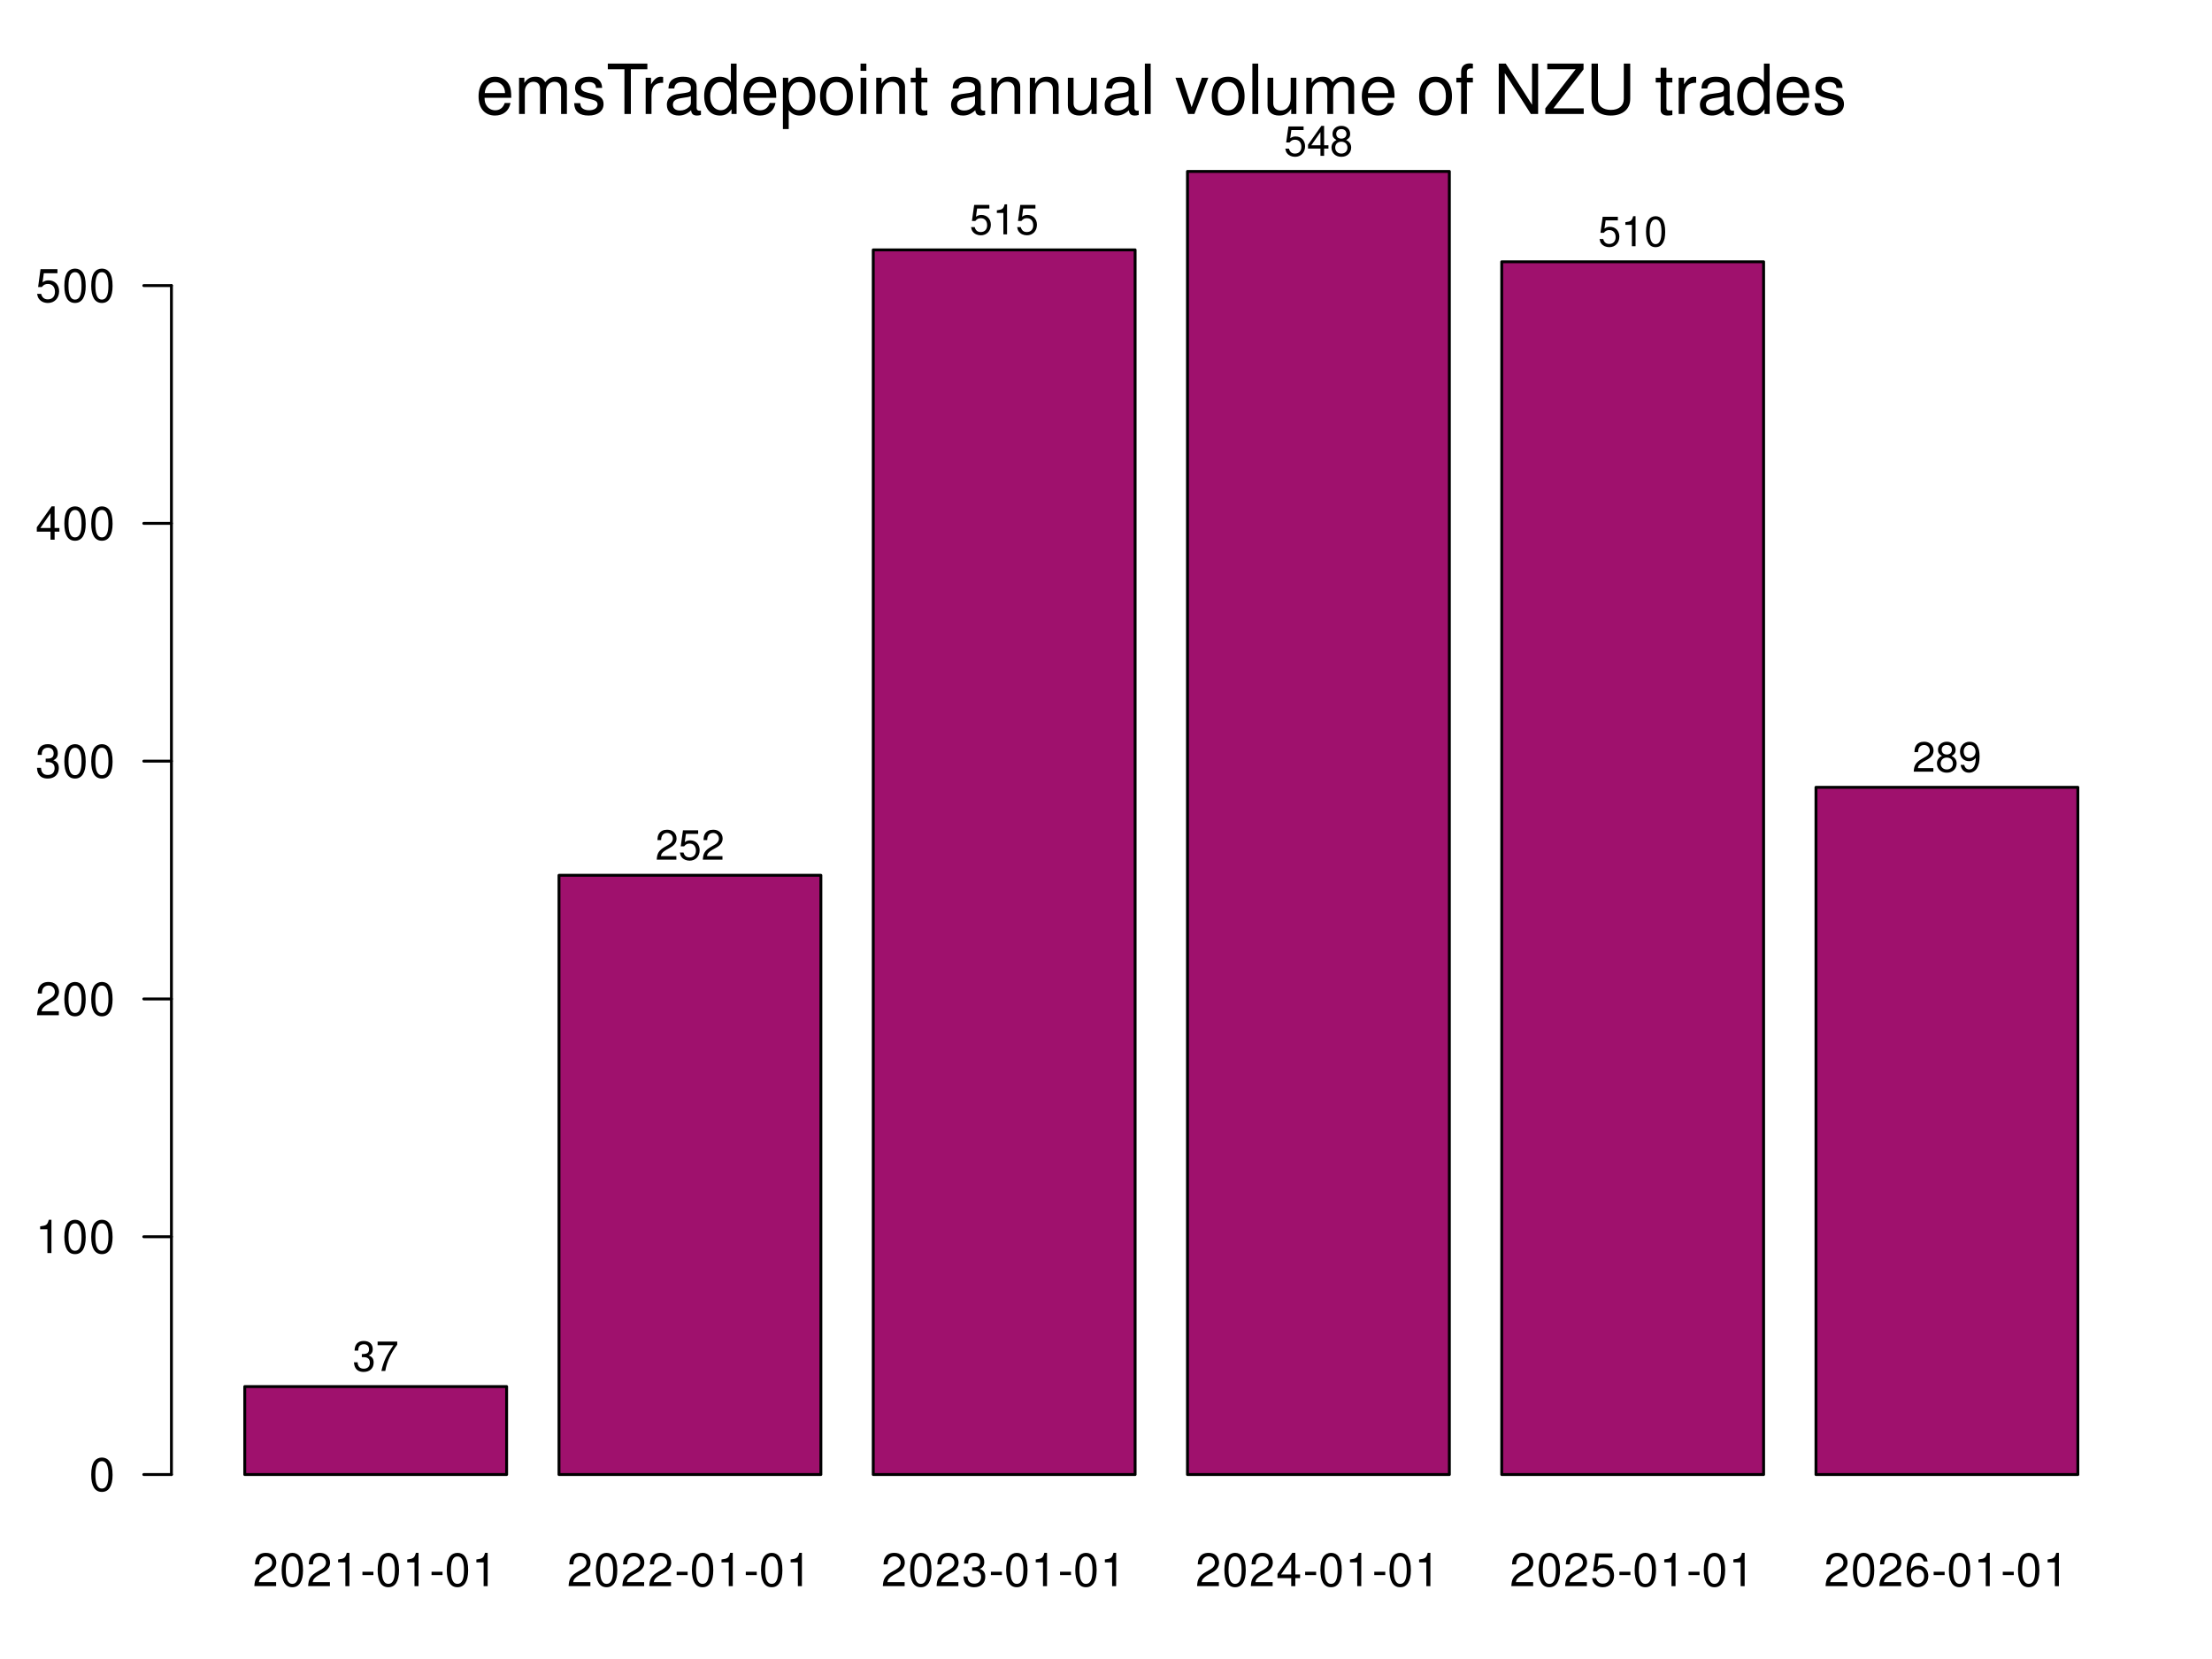
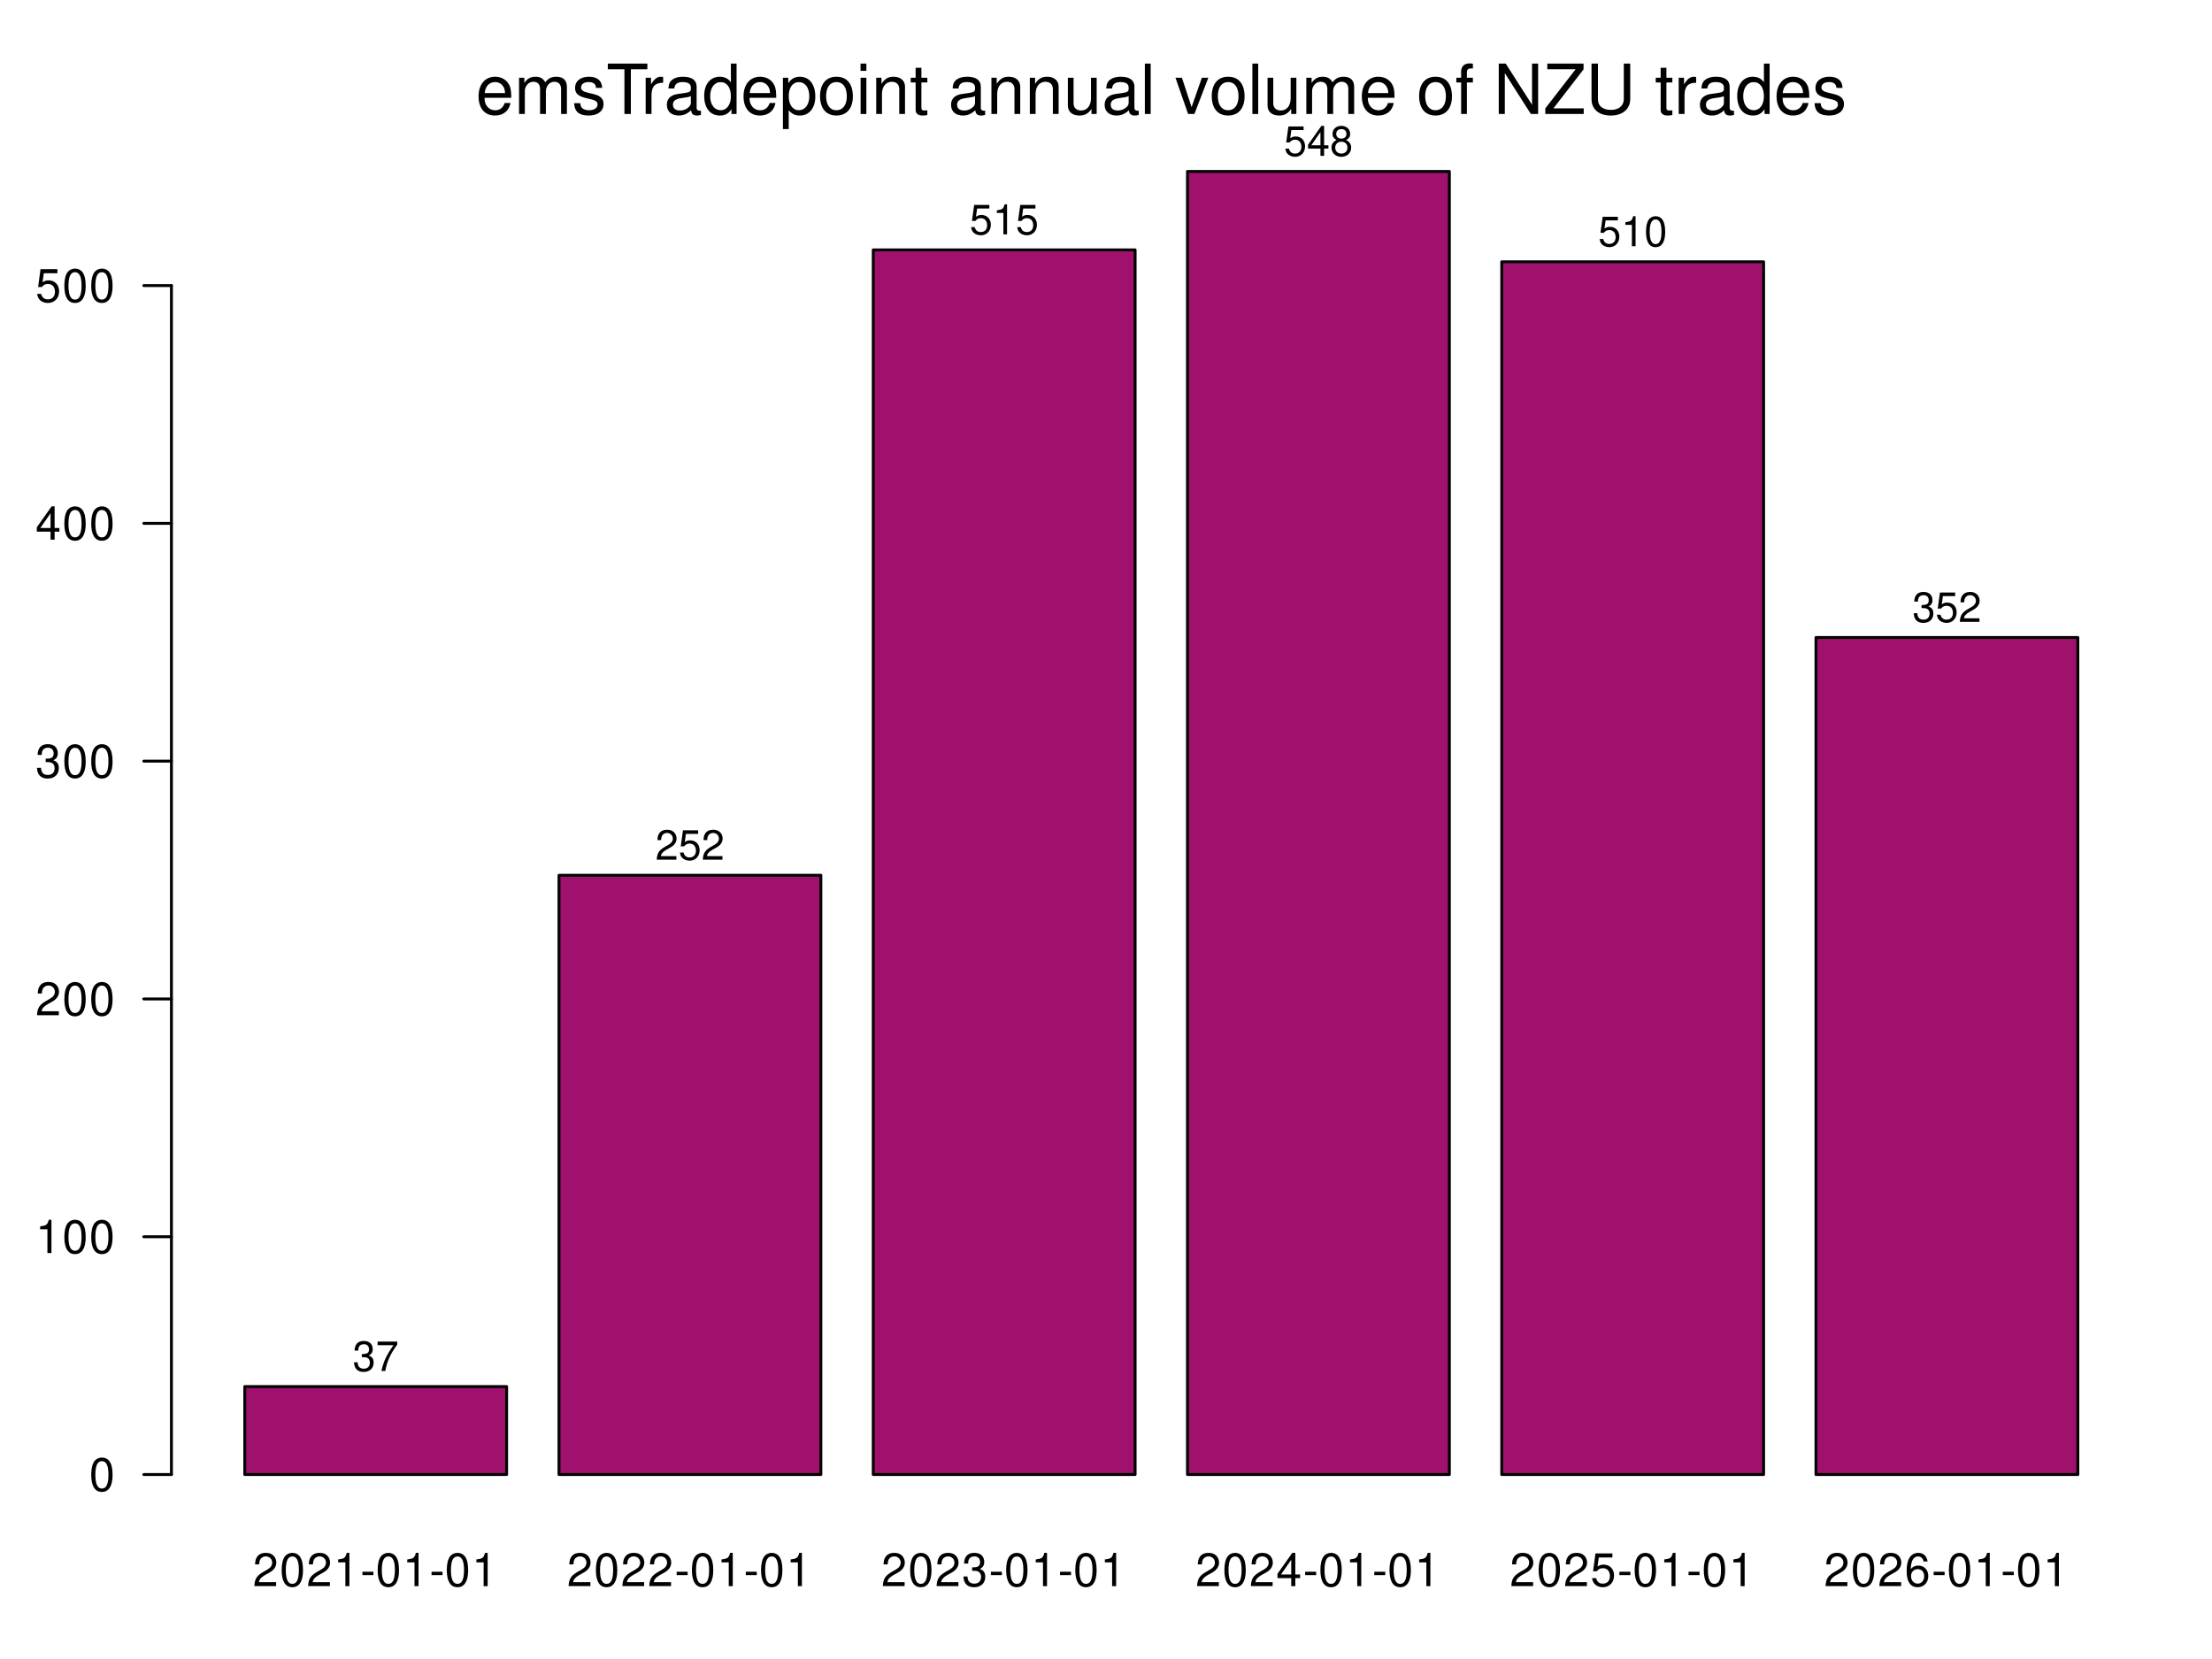
<svg xmlns="http://www.w3.org/2000/svg" xmlns:xlink="http://www.w3.org/1999/xlink" width="576pt" height="432pt" viewBox="0 0 576 432" version="1.1">
  <defs>
    <g>
      <symbol overflow="visible" id="glyph0-0">
        <path style="stroke:none;" d="" />
      </symbol>
      <symbol overflow="visible" id="glyph0-1">
        <path style="stroke:none;" d="M 6.078 -1.047 L 1.594 -1.047 C 1.703 -1.766 2.094 -2.219 3.125 -2.859 L 4.328 -3.531 C 5.516 -4.188 6.125 -5.078 6.125 -6.141 C 6.125 -6.859 5.844 -7.531 5.344 -8 C 4.844 -8.453 4.219 -8.672 3.406 -8.672 C 2.328 -8.672 1.531 -8.297 1.062 -7.547 C 0.75 -7.094 0.625 -6.547 0.594 -5.672 L 1.656 -5.672 C 1.688 -6.266 1.766 -6.609 1.906 -6.906 C 2.188 -7.422 2.734 -7.75 3.375 -7.75 C 4.328 -7.75 5.047 -7.062 5.047 -6.125 C 5.047 -5.422 4.656 -4.828 3.906 -4.391 L 2.797 -3.75 C 1.016 -2.719 0.5 -1.906 0.406 -0.016 L 6.078 -0.016 Z M 6.078 -1.047 " />
      </symbol>
      <symbol overflow="visible" id="glyph0-2">
        <path style="stroke:none;" d="M 3.297 -8.672 C 2.516 -8.672 1.781 -8.312 1.344 -7.734 C 0.797 -6.953 0.516 -5.812 0.516 -4.203 C 0.516 -1.266 1.469 0.281 3.297 0.281 C 5.094 0.281 6.078 -1.266 6.078 -4.125 C 6.078 -5.812 5.812 -6.938 5.25 -7.734 C 4.812 -8.328 4.109 -8.672 3.297 -8.672 Z M 3.297 -7.734 C 4.438 -7.734 5 -6.578 5 -4.219 C 5 -1.75 4.453 -0.594 3.281 -0.594 C 2.156 -0.594 1.594 -1.797 1.594 -4.188 C 1.594 -6.578 2.156 -7.734 3.297 -7.734 Z M 3.297 -7.734 " />
      </symbol>
      <symbol overflow="visible" id="glyph0-3">
        <path style="stroke:none;" d="M 3.109 -6.188 L 3.109 0 L 4.156 0 L 4.156 -8.672 L 3.469 -8.672 C 3.094 -7.344 2.859 -7.156 1.219 -6.953 L 1.219 -6.188 Z M 3.109 -6.188 " />
      </symbol>
      <symbol overflow="visible" id="glyph0-4">
        <path style="stroke:none;" d="M 3.406 -3.75 L 0.547 -3.75 L 0.547 -2.875 L 3.406 -2.875 Z M 3.406 -3.75 " />
      </symbol>
      <symbol overflow="visible" id="glyph0-5">
        <path style="stroke:none;" d="M 2.656 -4 L 3.234 -4 C 4.375 -4 4.984 -3.453 4.984 -2.406 C 4.984 -1.312 4.328 -0.656 3.234 -0.656 C 2.078 -0.656 1.516 -1.25 1.438 -2.516 L 0.391 -2.516 C 0.438 -1.828 0.547 -1.375 0.75 -0.984 C 1.203 -0.141 2.031 0.281 3.188 0.281 C 4.938 0.281 6.078 -0.781 6.078 -2.422 C 6.078 -3.531 5.656 -4.125 4.625 -4.484 C 5.422 -4.812 5.812 -5.406 5.812 -6.281 C 5.812 -7.781 4.844 -8.672 3.234 -8.672 C 1.516 -8.672 0.594 -7.719 0.562 -5.875 L 1.625 -5.875 C 1.625 -6.406 1.688 -6.703 1.812 -6.969 C 2.047 -7.469 2.578 -7.75 3.234 -7.75 C 4.172 -7.75 4.734 -7.188 4.734 -6.25 C 4.734 -5.641 4.531 -5.266 4.062 -5.062 C 3.766 -4.938 3.391 -4.891 2.656 -4.891 Z M 2.656 -4 " />
      </symbol>
      <symbol overflow="visible" id="glyph0-6">
        <path style="stroke:none;" d="M 3.922 -2.094 L 3.922 0 L 4.984 0 L 4.984 -2.094 L 6.234 -2.094 L 6.234 -3.047 L 4.984 -3.047 L 4.984 -8.672 L 4.203 -8.672 L 0.344 -3.219 L 0.344 -2.094 Z M 3.922 -3.047 L 1.266 -3.047 L 3.922 -6.875 Z M 3.922 -3.047 " />
      </symbol>
      <symbol overflow="visible" id="glyph0-7">
        <path style="stroke:none;" d="M 5.719 -8.516 L 1.312 -8.516 L 0.688 -3.875 L 1.656 -3.875 C 2.141 -4.469 2.562 -4.672 3.234 -4.672 C 4.375 -4.672 5.078 -3.891 5.078 -2.625 C 5.078 -1.406 4.375 -0.656 3.219 -0.656 C 2.297 -0.656 1.734 -1.125 1.469 -2.094 L 0.422 -2.094 C 0.562 -1.391 0.688 -1.062 0.938 -0.75 C 1.422 -0.094 2.281 0.281 3.234 0.281 C 4.953 0.281 6.156 -0.969 6.156 -2.766 C 6.156 -4.453 5.047 -5.609 3.406 -5.609 C 2.812 -5.609 2.328 -5.453 1.844 -5.094 L 2.172 -7.469 L 5.719 -7.469 Z M 5.719 -8.516 " />
      </symbol>
      <symbol overflow="visible" id="glyph0-8">
        <path style="stroke:none;" d="M 5.969 -6.422 C 5.766 -7.844 4.859 -8.672 3.562 -8.672 C 2.625 -8.672 1.781 -8.219 1.281 -7.438 C 0.75 -6.594 0.516 -5.531 0.516 -3.953 C 0.516 -2.5 0.719 -1.578 1.234 -0.797 C 1.688 -0.094 2.438 0.281 3.375 0.281 C 4.984 0.281 6.156 -0.938 6.156 -2.625 C 6.156 -4.219 5.078 -5.359 3.547 -5.359 C 2.719 -5.359 2.047 -5.047 1.594 -4.406 C 1.609 -6.547 2.281 -7.734 3.484 -7.734 C 4.234 -7.734 4.75 -7.266 4.922 -6.422 Z M 3.422 -4.422 C 4.438 -4.422 5.078 -3.703 5.078 -2.547 C 5.078 -1.453 4.359 -0.656 3.391 -0.656 C 2.406 -0.656 1.656 -1.484 1.656 -2.594 C 1.656 -3.672 2.375 -4.422 3.422 -4.422 Z M 3.422 -4.422 " />
      </symbol>
      <symbol overflow="visible" id="glyph1-0">
        <path style="stroke:none;" d="" />
      </symbol>
      <symbol overflow="visible" id="glyph1-1">
        <path style="stroke:none;" d="M 2.391 -3.594 L 2.906 -3.594 C 3.938 -3.594 4.484 -3.109 4.484 -2.172 C 4.484 -1.188 3.891 -0.594 2.922 -0.594 C 1.875 -0.594 1.359 -1.125 1.297 -2.266 L 0.344 -2.266 C 0.391 -1.641 0.5 -1.234 0.688 -0.891 C 1.078 -0.125 1.828 0.25 2.875 0.25 C 4.453 0.25 5.469 -0.703 5.469 -2.188 C 5.469 -3.172 5.078 -3.719 4.172 -4.031 C 4.875 -4.328 5.234 -4.875 5.234 -5.656 C 5.234 -7 4.359 -7.812 2.906 -7.812 C 1.359 -7.812 0.547 -6.938 0.5 -5.297 L 1.453 -5.297 C 1.469 -5.766 1.516 -6.031 1.625 -6.266 C 1.844 -6.719 2.328 -6.969 2.922 -6.969 C 3.75 -6.969 4.266 -6.469 4.266 -5.625 C 4.266 -5.078 4.078 -4.734 3.656 -4.562 C 3.391 -4.453 3.047 -4.406 2.391 -4.391 Z M 2.391 -3.594 " />
      </symbol>
      <symbol overflow="visible" id="glyph1-2">
        <path style="stroke:none;" d="M 5.609 -7.656 L 0.5 -7.656 L 0.5 -6.719 L 4.625 -6.719 C 2.812 -4.109 2.062 -2.516 1.484 0 L 2.5 0 C 2.922 -2.453 3.891 -4.562 5.609 -6.859 Z M 5.609 -7.656 " />
      </symbol>
      <symbol overflow="visible" id="glyph1-3">
        <path style="stroke:none;" d="M 5.469 -0.938 L 1.438 -0.938 C 1.531 -1.594 1.875 -2 2.812 -2.562 L 3.891 -3.172 C 4.969 -3.766 5.516 -4.562 5.516 -5.531 C 5.516 -6.172 5.266 -6.781 4.797 -7.203 C 4.344 -7.609 3.797 -7.812 3.062 -7.812 C 2.094 -7.812 1.375 -7.453 0.953 -6.797 C 0.688 -6.375 0.562 -5.891 0.547 -5.109 L 1.484 -5.109 C 1.516 -5.641 1.594 -5.953 1.719 -6.203 C 1.969 -6.688 2.469 -6.969 3.031 -6.969 C 3.891 -6.969 4.547 -6.344 4.547 -5.5 C 4.547 -4.875 4.188 -4.344 3.516 -3.953 L 2.516 -3.375 C 0.922 -2.453 0.453 -1.719 0.359 -0.016 L 5.469 -0.016 Z M 5.469 -0.938 " />
      </symbol>
      <symbol overflow="visible" id="glyph1-4">
        <path style="stroke:none;" d="M 5.141 -7.656 L 1.188 -7.656 L 0.609 -3.484 L 1.484 -3.484 C 1.938 -4.016 2.297 -4.203 2.906 -4.203 C 3.938 -4.203 4.562 -3.5 4.562 -2.359 C 4.562 -1.266 3.938 -0.594 2.891 -0.594 C 2.062 -0.594 1.562 -1.016 1.328 -1.875 L 0.375 -1.875 C 0.5 -1.25 0.609 -0.953 0.844 -0.672 C 1.281 -0.094 2.047 0.25 2.922 0.25 C 4.453 0.25 5.531 -0.875 5.531 -2.5 C 5.531 -4 4.531 -5.047 3.062 -5.047 C 2.531 -5.047 2.094 -4.906 1.656 -4.578 L 1.953 -6.719 L 5.141 -6.719 Z M 5.141 -7.656 " />
      </symbol>
      <symbol overflow="visible" id="glyph1-5">
        <path style="stroke:none;" d="M 2.797 -5.562 L 2.797 0 L 3.75 0 L 3.75 -7.812 L 3.125 -7.812 C 2.781 -6.609 2.562 -6.453 1.094 -6.25 L 1.094 -5.562 Z M 2.797 -5.562 " />
      </symbol>
      <symbol overflow="visible" id="glyph1-6">
        <path style="stroke:none;" d="M 3.531 -1.891 L 3.531 0 L 4.484 0 L 4.484 -1.891 L 5.609 -1.891 L 5.609 -2.75 L 4.484 -2.75 L 4.484 -7.812 L 3.781 -7.812 L 0.297 -2.891 L 0.297 -1.891 Z M 3.531 -2.75 L 1.141 -2.75 L 3.531 -6.188 Z M 3.531 -2.75 " />
      </symbol>
      <symbol overflow="visible" id="glyph1-7">
        <path style="stroke:none;" d="M 4.219 -4.109 C 5.016 -4.594 5.266 -4.984 5.266 -5.719 C 5.266 -6.953 4.328 -7.812 2.969 -7.812 C 1.625 -7.812 0.672 -6.953 0.672 -5.734 C 0.672 -4.984 0.922 -4.609 1.703 -4.109 C 0.828 -3.672 0.406 -3.031 0.406 -2.172 C 0.406 -0.75 1.453 0.25 2.969 0.25 C 4.484 0.25 5.531 -0.75 5.531 -2.172 C 5.531 -3.031 5.109 -3.672 4.219 -4.109 Z M 2.969 -6.969 C 3.781 -6.969 4.297 -6.484 4.297 -5.703 C 4.297 -4.969 3.766 -4.484 2.969 -4.484 C 2.156 -4.484 1.641 -4.969 1.641 -5.719 C 1.641 -6.484 2.156 -6.969 2.969 -6.969 Z M 2.969 -3.688 C 3.922 -3.688 4.562 -3.062 4.562 -2.156 C 4.562 -1.203 3.938 -0.594 2.953 -0.594 C 2.016 -0.594 1.375 -1.234 1.375 -2.141 C 1.375 -3.062 2.016 -3.688 2.969 -3.688 Z M 2.969 -3.688 " />
      </symbol>
      <symbol overflow="visible" id="glyph1-8">
        <path style="stroke:none;" d="M 2.969 -7.812 C 2.25 -7.812 1.609 -7.484 1.203 -6.953 C 0.719 -6.266 0.469 -5.219 0.469 -3.781 C 0.469 -1.141 1.328 0.25 2.969 0.25 C 4.594 0.25 5.469 -1.141 5.469 -3.719 C 5.469 -5.219 5.234 -6.234 4.734 -6.953 C 4.328 -7.5 3.688 -7.812 2.969 -7.812 Z M 2.969 -6.969 C 4 -6.969 4.5 -5.922 4.5 -3.797 C 4.5 -1.578 4 -0.547 2.953 -0.547 C 1.938 -0.547 1.438 -1.625 1.438 -3.766 C 1.438 -5.922 1.938 -6.969 2.969 -6.969 Z M 2.969 -6.969 " />
-       </symbol>
-       <symbol overflow="visible" id="glyph1-9">
-         <path style="stroke:none;" d="M 0.578 -1.781 C 0.75 -0.5 1.578 0.25 2.75 0.25 C 3.594 0.25 4.344 -0.156 4.797 -0.859 C 5.281 -1.625 5.5 -2.578 5.5 -4 C 5.5 -5.312 5.297 -6.141 4.844 -6.828 C 4.422 -7.469 3.75 -7.812 2.922 -7.812 C 1.453 -7.812 0.406 -6.719 0.406 -5.203 C 0.406 -3.766 1.375 -2.75 2.766 -2.75 C 3.484 -2.75 4.031 -3.016 4.516 -3.609 C 4.5 -1.656 3.891 -0.594 2.812 -0.594 C 2.141 -0.594 1.672 -1.031 1.516 -1.781 Z M 2.906 -6.969 C 3.797 -6.969 4.453 -6.234 4.453 -5.219 C 4.453 -4.266 3.812 -3.594 2.875 -3.594 C 1.953 -3.594 1.375 -4.25 1.375 -5.281 C 1.375 -6.266 2.016 -6.969 2.906 -6.969 Z M 2.906 -6.969 " />
      </symbol>
      <symbol overflow="visible" id="glyph2-0">
        <path style="stroke:none;" d="" />
      </symbol>
      <symbol overflow="visible" id="glyph2-1">
        <path style="stroke:none;" d="M 9.234 -4.219 C 9.234 -5.656 9.125 -6.516 8.859 -7.219 C 8.25 -8.766 6.797 -9.703 5.047 -9.703 C 2.406 -9.703 0.719 -7.703 0.719 -4.594 C 0.719 -1.469 2.344 0.406 5 0.406 C 7.156 0.406 8.656 -0.812 9.031 -2.859 L 7.531 -2.859 C 7.109 -1.625 6.266 -0.969 5.062 -0.969 C 4.109 -0.969 3.297 -1.406 2.797 -2.203 C 2.438 -2.734 2.297 -3.281 2.281 -4.219 Z M 2.328 -5.438 C 2.453 -7.188 3.516 -8.312 5.016 -8.312 C 6.547 -8.312 7.609 -7.125 7.609 -5.438 Z M 2.328 -5.438 " />
      </symbol>
      <symbol overflow="visible" id="glyph2-2">
        <path style="stroke:none;" d="M 1.266 -9.438 L 1.266 0 L 2.766 0 L 2.766 -5.922 C 2.766 -7.297 3.766 -8.391 4.984 -8.391 C 6.109 -8.391 6.734 -7.703 6.734 -6.5 L 6.734 0 L 8.25 0 L 8.25 -5.922 C 8.25 -7.297 9.234 -8.391 10.453 -8.391 C 11.562 -8.391 12.203 -7.688 12.203 -6.5 L 12.203 0 L 13.719 0 L 13.719 -7.078 C 13.719 -8.766 12.75 -9.703 10.984 -9.703 C 9.719 -9.703 8.969 -9.328 8.078 -8.266 C 7.531 -9.266 6.766 -9.703 5.547 -9.703 C 4.281 -9.703 3.438 -9.234 2.641 -8.094 L 2.641 -9.438 Z M 1.266 -9.438 " />
      </symbol>
      <symbol overflow="visible" id="glyph2-3">
        <path style="stroke:none;" d="M 7.891 -6.797 C 7.859 -8.656 6.641 -9.703 4.469 -9.703 C 2.266 -9.703 0.844 -8.562 0.844 -6.828 C 0.844 -5.344 1.609 -4.641 3.828 -4.109 L 5.234 -3.766 C 6.281 -3.516 6.703 -3.125 6.703 -2.469 C 6.703 -1.562 5.812 -0.969 4.5 -0.969 C 3.688 -0.969 3 -1.203 2.625 -1.609 C 2.391 -1.875 2.281 -2.141 2.203 -2.812 L 0.609 -2.812 C 0.688 -0.625 1.906 0.406 4.375 0.406 C 6.75 0.406 8.266 -0.75 8.266 -2.578 C 8.266 -3.984 7.469 -4.75 5.594 -5.203 L 4.156 -5.547 C 2.938 -5.828 2.406 -6.234 2.406 -6.891 C 2.406 -7.781 3.188 -8.312 4.406 -8.312 C 5.609 -8.312 6.266 -7.797 6.297 -6.797 Z M 7.891 -6.797 " />
      </symbol>
      <symbol overflow="visible" id="glyph2-4">
        <path style="stroke:none;" d="M 6.375 -11.641 L 10.672 -11.641 L 10.672 -13.125 L 0.375 -13.125 L 0.375 -11.641 L 4.703 -11.641 L 4.703 0 L 6.375 0 Z M 6.375 -11.641 " />
      </symbol>
      <symbol overflow="visible" id="glyph2-5">
        <path style="stroke:none;" d="M 1.234 -9.438 L 1.234 0 L 2.75 0 L 2.75 -4.891 C 2.766 -7.156 3.703 -8.172 5.781 -8.125 L 5.781 -9.641 C 5.531 -9.688 5.375 -9.703 5.203 -9.703 C 4.234 -9.703 3.484 -9.125 2.625 -7.719 L 2.625 -9.438 Z M 1.234 -9.438 " />
      </symbol>
      <symbol overflow="visible" id="glyph2-6">
        <path style="stroke:none;" d="M 9.625 -0.875 C 9.469 -0.844 9.391 -0.844 9.312 -0.844 C 8.781 -0.844 8.5 -1.109 8.5 -1.578 L 8.5 -7.125 C 8.5 -8.797 7.266 -9.703 4.953 -9.703 C 3.562 -9.703 2.469 -9.312 1.812 -8.609 C 1.391 -8.125 1.203 -7.578 1.172 -6.641 L 2.688 -6.641 C 2.812 -7.797 3.484 -8.312 4.891 -8.312 C 6.266 -8.312 7 -7.812 7 -6.906 L 7 -6.516 C 6.984 -5.875 6.656 -5.641 5.438 -5.469 C 3.312 -5.203 2.984 -5.125 2.406 -4.891 C 1.312 -4.422 0.75 -3.594 0.75 -2.375 C 0.75 -0.672 1.938 0.406 3.859 0.406 C 5.047 0.406 6 0 7.062 -0.969 C 7.156 0 7.625 0.406 8.609 0.406 C 8.922 0.406 9.125 0.375 9.625 0.25 Z M 7 -2.969 C 7 -2.469 6.859 -2.156 6.406 -1.75 C 5.797 -1.188 5.062 -0.906 4.172 -0.906 C 3 -0.906 2.328 -1.453 2.328 -2.406 C 2.328 -3.406 2.969 -3.906 4.594 -4.141 C 6.188 -4.359 6.5 -4.422 7 -4.656 Z M 7 -2.969 " />
      </symbol>
      <symbol overflow="visible" id="glyph2-7">
        <path style="stroke:none;" d="M 8.906 -13.125 L 7.422 -13.125 L 7.422 -8.25 C 6.781 -9.203 5.781 -9.703 4.516 -9.703 C 2.062 -9.703 0.469 -7.734 0.469 -4.734 C 0.469 -1.547 2.016 0.406 4.578 0.406 C 5.875 0.406 6.766 -0.078 7.578 -1.234 L 7.578 0 L 8.906 0 Z M 4.766 -8.297 C 6.391 -8.297 7.422 -6.875 7.422 -4.609 C 7.422 -2.438 6.375 -0.984 4.781 -0.984 C 3.125 -0.984 2.031 -2.453 2.031 -4.641 C 2.031 -6.844 3.125 -8.297 4.766 -8.297 Z M 4.766 -8.297 " />
      </symbol>
      <symbol overflow="visible" id="glyph2-8">
        <path style="stroke:none;" d="M 0.969 3.922 L 2.484 3.922 L 2.484 -0.984 C 3.281 -0.016 4.156 0.406 5.375 0.406 C 7.828 0.406 9.406 -1.547 9.406 -4.547 C 9.406 -7.719 7.859 -9.703 5.359 -9.703 C 4.094 -9.703 3.062 -9.125 2.359 -8.016 L 2.359 -9.438 L 0.969 -9.438 Z M 5.109 -8.297 C 6.766 -8.297 7.844 -6.844 7.844 -4.594 C 7.844 -2.453 6.75 -0.984 5.109 -0.984 C 3.516 -0.984 2.484 -2.438 2.484 -4.641 C 2.484 -6.859 3.516 -8.297 5.109 -8.297 Z M 5.109 -8.297 " />
      </symbol>
      <symbol overflow="visible" id="glyph2-9">
        <path style="stroke:none;" d="M 4.891 -9.703 C 2.234 -9.703 0.641 -7.812 0.641 -4.641 C 0.641 -1.453 2.234 0.406 4.906 0.406 C 7.578 0.406 9.188 -1.469 9.188 -4.578 C 9.188 -7.844 7.625 -9.703 4.891 -9.703 Z M 4.906 -8.312 C 6.609 -8.312 7.609 -6.938 7.609 -4.594 C 7.609 -2.359 6.562 -0.969 4.906 -0.969 C 3.234 -0.969 2.219 -2.359 2.219 -4.641 C 2.219 -6.938 3.234 -8.312 4.906 -8.312 Z M 4.906 -8.312 " />
      </symbol>
      <symbol overflow="visible" id="glyph2-10">
        <path style="stroke:none;" d="M 2.703 -9.438 L 1.203 -9.438 L 1.203 0 L 2.703 0 Z M 2.703 -13.125 L 1.188 -13.125 L 1.188 -11.234 L 2.703 -11.234 Z M 2.703 -13.125 " />
      </symbol>
      <symbol overflow="visible" id="glyph2-11">
        <path style="stroke:none;" d="M 1.266 -9.438 L 1.266 0 L 2.766 0 L 2.766 -5.203 C 2.766 -7.125 3.781 -8.391 5.328 -8.391 C 6.516 -8.391 7.266 -7.672 7.266 -6.531 L 7.266 0 L 8.766 0 L 8.766 -7.125 C 8.766 -8.688 7.594 -9.703 5.781 -9.703 C 4.375 -9.703 3.469 -9.156 2.641 -7.844 L 2.641 -9.438 Z M 1.266 -9.438 " />
      </symbol>
      <symbol overflow="visible" id="glyph2-12">
        <path style="stroke:none;" d="M 4.578 -9.438 L 3.031 -9.438 L 3.031 -12.031 L 1.531 -12.031 L 1.531 -9.438 L 0.25 -9.438 L 0.25 -8.203 L 1.531 -8.203 L 1.531 -1.078 C 1.531 -0.109 2.172 0.406 3.344 0.406 C 3.75 0.406 4.062 0.375 4.578 0.281 L 4.578 -0.969 C 4.359 -0.922 4.156 -0.906 3.859 -0.906 C 3.203 -0.906 3.031 -1.078 3.031 -1.75 L 3.031 -8.203 L 4.578 -8.203 Z M 4.578 -9.438 " />
      </symbol>
      <symbol overflow="visible" id="glyph2-13">
        <path style="stroke:none;" d="" />
      </symbol>
      <symbol overflow="visible" id="glyph2-14">
        <path style="stroke:none;" d="M 8.672 0 L 8.672 -9.438 L 7.188 -9.438 L 7.188 -4.094 C 7.188 -2.156 6.172 -0.906 4.609 -0.906 C 3.422 -0.906 2.656 -1.625 2.656 -2.75 L 2.656 -9.438 L 1.172 -9.438 L 1.172 -2.156 C 1.172 -0.594 2.344 0.406 4.172 0.406 C 5.562 0.406 6.438 -0.078 7.328 -1.312 L 7.328 0 Z M 8.672 0 " />
      </symbol>
      <symbol overflow="visible" id="glyph2-15">
        <path style="stroke:none;" d="M 2.734 -13.125 L 1.219 -13.125 L 1.219 0 L 2.734 0 Z M 2.734 -13.125 " />
      </symbol>
      <symbol overflow="visible" id="glyph2-16">
        <path style="stroke:none;" d="M 5.125 0 L 8.75 -9.438 L 7.062 -9.438 L 4.391 -1.781 L 1.875 -9.438 L 0.188 -9.438 L 3.484 0 Z M 5.125 0 " />
      </symbol>
      <symbol overflow="visible" id="glyph2-17">
        <path style="stroke:none;" d="M 4.641 -9.438 L 3.078 -9.438 L 3.078 -10.906 C 3.078 -11.531 3.422 -11.859 4.125 -11.859 C 4.25 -11.859 4.297 -11.859 4.641 -11.844 L 4.641 -13.078 C 4.297 -13.156 4.109 -13.172 3.797 -13.172 C 2.406 -13.172 1.578 -12.391 1.578 -11.031 L 1.578 -9.438 L 0.328 -9.438 L 0.328 -8.203 L 1.578 -8.203 L 1.578 0 L 3.078 0 L 3.078 -8.203 L 4.641 -8.203 Z M 4.641 -9.438 " />
      </symbol>
      <symbol overflow="visible" id="glyph2-18">
        <path style="stroke:none;" d="M 11.625 -13.125 L 10.047 -13.125 L 10.047 -2.391 L 3.188 -13.125 L 1.375 -13.125 L 1.375 0 L 2.953 0 L 2.953 -10.641 L 9.734 0 L 11.625 0 Z M 11.625 -13.125 " />
      </symbol>
      <symbol overflow="visible" id="glyph2-19">
        <path style="stroke:none;" d="M 10.453 -13.125 L 1.016 -13.125 L 1.016 -11.641 L 8.391 -11.641 L 0.5 -1.469 L 0.5 0 L 10.5 0 L 10.5 -1.469 L 2.609 -1.469 L 10.453 -11.609 Z M 10.453 -13.125 " />
      </symbol>
      <symbol overflow="visible" id="glyph2-20">
        <path style="stroke:none;" d="M 9.938 -13.125 L 9.938 -3.906 C 9.938 -2.141 8.656 -1.062 6.547 -1.062 C 5.578 -1.062 4.781 -1.297 4.156 -1.75 C 3.516 -2.25 3.203 -2.922 3.203 -3.906 L 3.203 -13.125 L 1.531 -13.125 L 1.531 -3.906 C 1.531 -1.234 3.438 0.406 6.547 0.406 C 9.625 0.406 11.609 -1.281 11.609 -3.906 L 11.609 -13.125 Z M 9.938 -13.125 " />
      </symbol>
    </g>
  </defs>
  <g id="surface11">
    <rect x="0" y="0" width="576" height="432" style="fill:rgb(100%,100%,100%);fill-opacity:1;stroke:none;" />
    <path style="fill-rule:nonzero;fill:rgb(62.353%,6.667%,42.745%);fill-opacity:1;stroke-width:0.75;stroke-linecap:round;stroke-linejoin:round;stroke:rgb(0%,0%,0%);stroke-opacity:1;stroke-miterlimit:10;" d="M 63.734 383.965 L 131.926 383.965 L 131.926 361.055 L 63.734 361.055 Z M 63.734 383.965 " />
    <path style="fill-rule:nonzero;fill:rgb(62.353%,6.667%,42.745%);fill-opacity:1;stroke-width:0.75;stroke-linecap:round;stroke-linejoin:round;stroke:rgb(0%,0%,0%);stroke-opacity:1;stroke-miterlimit:10;" d="M 145.562 383.965 L 213.754 383.965 L 213.754 227.926 L 145.562 227.926 Z M 145.562 383.965 " />
    <path style="fill-rule:nonzero;fill:rgb(62.353%,6.667%,42.745%);fill-opacity:1;stroke-width:0.75;stroke-linecap:round;stroke-linejoin:round;stroke:rgb(0%,0%,0%);stroke-opacity:1;stroke-miterlimit:10;" d="M 227.391 383.965 L 295.582 383.965 L 295.582 65.07 L 227.391 65.07 Z M 227.391 383.965 " />
    <path style="fill-rule:nonzero;fill:rgb(62.353%,6.667%,42.745%);fill-opacity:1;stroke-width:0.75;stroke-linecap:round;stroke-linejoin:round;stroke:rgb(0%,0%,0%);stroke-opacity:1;stroke-miterlimit:10;" d="M 309.219 383.965 L 377.41 383.965 L 377.41 44.637 L 309.219 44.637 Z M 309.219 383.965 " />
    <path style="fill-rule:nonzero;fill:rgb(62.353%,6.667%,42.745%);fill-opacity:1;stroke-width:0.75;stroke-linecap:round;stroke-linejoin:round;stroke:rgb(0%,0%,0%);stroke-opacity:1;stroke-miterlimit:10;" d="M 391.047 383.965 L 459.238 383.965 L 459.238 68.168 L 391.047 68.168 Z M 391.047 383.965 " />
-     <path style="fill-rule:nonzero;fill:rgb(62.353%,6.667%,42.745%);fill-opacity:1;stroke-width:0.75;stroke-linecap:round;stroke-linejoin:round;stroke:rgb(0%,0%,0%);stroke-opacity:1;stroke-miterlimit:10;" d="M 472.875 383.965 L 541.066 383.965 L 541.066 205.012 L 472.875 205.012 Z M 472.875 383.965 " />
+     <path style="fill-rule:nonzero;fill:rgb(62.353%,6.667%,42.745%);fill-opacity:1;stroke-width:0.75;stroke-linecap:round;stroke-linejoin:round;stroke:rgb(0%,0%,0%);stroke-opacity:1;stroke-miterlimit:10;" d="M 472.875 383.965 L 541.066 383.965 L 541.066 166.004 L 472.875 166.004 Z M 472.875 383.965 " />
    <g style="fill:rgb(0%,0%,0%);fill-opacity:1;">
      <use xlink:href="#glyph0-1" x="65.828" y="413.029" />
      <use xlink:href="#glyph0-2" x="72.828" y="413.029" />
      <use xlink:href="#glyph0-1" x="79.828" y="413.029" />
      <use xlink:href="#glyph0-3" x="86.828" y="413.029" />
      <use xlink:href="#glyph0-4" x="93.828" y="413.029" />
      <use xlink:href="#glyph0-2" x="97.828" y="413.029" />
      <use xlink:href="#glyph0-3" x="104.828" y="413.029" />
      <use xlink:href="#glyph0-4" x="111.828" y="413.029" />
      <use xlink:href="#glyph0-2" x="115.828" y="413.029" />
      <use xlink:href="#glyph0-3" x="122.828" y="413.029" />
    </g>
    <g style="fill:rgb(0%,0%,0%);fill-opacity:1;">
      <use xlink:href="#glyph0-1" x="147.656" y="413.029" />
      <use xlink:href="#glyph0-2" x="154.656" y="413.029" />
      <use xlink:href="#glyph0-1" x="161.656" y="413.029" />
      <use xlink:href="#glyph0-1" x="168.656" y="413.029" />
      <use xlink:href="#glyph0-4" x="175.656" y="413.029" />
      <use xlink:href="#glyph0-2" x="179.656" y="413.029" />
      <use xlink:href="#glyph0-3" x="186.656" y="413.029" />
      <use xlink:href="#glyph0-4" x="193.656" y="413.029" />
      <use xlink:href="#glyph0-2" x="197.656" y="413.029" />
      <use xlink:href="#glyph0-3" x="204.656" y="413.029" />
    </g>
    <g style="fill:rgb(0%,0%,0%);fill-opacity:1;">
      <use xlink:href="#glyph0-1" x="229.484" y="413.029" />
      <use xlink:href="#glyph0-2" x="236.484" y="413.029" />
      <use xlink:href="#glyph0-1" x="243.484" y="413.029" />
      <use xlink:href="#glyph0-5" x="250.484" y="413.029" />
      <use xlink:href="#glyph0-4" x="257.484" y="413.029" />
      <use xlink:href="#glyph0-2" x="261.484" y="413.029" />
      <use xlink:href="#glyph0-3" x="268.484" y="413.029" />
      <use xlink:href="#glyph0-4" x="275.484" y="413.029" />
      <use xlink:href="#glyph0-2" x="279.484" y="413.029" />
      <use xlink:href="#glyph0-3" x="286.484" y="413.029" />
    </g>
    <g style="fill:rgb(0%,0%,0%);fill-opacity:1;">
      <use xlink:href="#glyph0-1" x="311.312" y="413.029" />
      <use xlink:href="#glyph0-2" x="318.312" y="413.029" />
      <use xlink:href="#glyph0-1" x="325.312" y="413.029" />
      <use xlink:href="#glyph0-6" x="332.312" y="413.029" />
      <use xlink:href="#glyph0-4" x="339.312" y="413.029" />
      <use xlink:href="#glyph0-2" x="343.312" y="413.029" />
      <use xlink:href="#glyph0-3" x="350.312" y="413.029" />
      <use xlink:href="#glyph0-4" x="357.312" y="413.029" />
      <use xlink:href="#glyph0-2" x="361.312" y="413.029" />
      <use xlink:href="#glyph0-3" x="368.312" y="413.029" />
    </g>
    <g style="fill:rgb(0%,0%,0%);fill-opacity:1;">
      <use xlink:href="#glyph0-1" x="393.145" y="413.029" />
      <use xlink:href="#glyph0-2" x="400.145" y="413.029" />
      <use xlink:href="#glyph0-1" x="407.145" y="413.029" />
      <use xlink:href="#glyph0-7" x="414.145" y="413.029" />
      <use xlink:href="#glyph0-4" x="421.145" y="413.029" />
      <use xlink:href="#glyph0-2" x="425.145" y="413.029" />
      <use xlink:href="#glyph0-3" x="432.145" y="413.029" />
      <use xlink:href="#glyph0-4" x="439.145" y="413.029" />
      <use xlink:href="#glyph0-2" x="443.145" y="413.029" />
      <use xlink:href="#glyph0-3" x="450.145" y="413.029" />
    </g>
    <g style="fill:rgb(0%,0%,0%);fill-opacity:1;">
      <use xlink:href="#glyph0-1" x="474.973" y="413.029" />
      <use xlink:href="#glyph0-2" x="481.973" y="413.029" />
      <use xlink:href="#glyph0-1" x="488.973" y="413.029" />
      <use xlink:href="#glyph0-8" x="495.973" y="413.029" />
      <use xlink:href="#glyph0-4" x="502.973" y="413.029" />
      <use xlink:href="#glyph0-2" x="506.973" y="413.029" />
      <use xlink:href="#glyph0-3" x="513.973" y="413.029" />
      <use xlink:href="#glyph0-4" x="520.973" y="413.029" />
      <use xlink:href="#glyph0-2" x="524.973" y="413.029" />
      <use xlink:href="#glyph0-3" x="531.973" y="413.029" />
    </g>
    <path style="fill:none;stroke-width:0.75;stroke-linecap:round;stroke-linejoin:round;stroke:rgb(0%,0%,0%);stroke-opacity:1;stroke-miterlimit:10;" d="M 44.641 383.965 L 44.641 74.363 " />
    <path style="fill:none;stroke-width:0.75;stroke-linecap:round;stroke-linejoin:round;stroke:rgb(0%,0%,0%);stroke-opacity:1;stroke-miterlimit:10;" d="M 44.641 383.965 L 37.441 383.965 " />
    <path style="fill:none;stroke-width:0.75;stroke-linecap:round;stroke-linejoin:round;stroke:rgb(0%,0%,0%);stroke-opacity:1;stroke-miterlimit:10;" d="M 44.641 322.047 L 37.441 322.047 " />
    <path style="fill:none;stroke-width:0.75;stroke-linecap:round;stroke-linejoin:round;stroke:rgb(0%,0%,0%);stroke-opacity:1;stroke-miterlimit:10;" d="M 44.641 260.125 L 37.441 260.125 " />
    <path style="fill:none;stroke-width:0.75;stroke-linecap:round;stroke-linejoin:round;stroke:rgb(0%,0%,0%);stroke-opacity:1;stroke-miterlimit:10;" d="M 44.641 198.203 L 37.441 198.203 " />
    <path style="fill:none;stroke-width:0.75;stroke-linecap:round;stroke-linejoin:round;stroke:rgb(0%,0%,0%);stroke-opacity:1;stroke-miterlimit:10;" d="M 44.641 136.281 L 37.441 136.281 " />
    <path style="fill:none;stroke-width:0.75;stroke-linecap:round;stroke-linejoin:round;stroke:rgb(0%,0%,0%);stroke-opacity:1;stroke-miterlimit:10;" d="M 44.641 74.363 L 37.441 74.363 " />
    <g style="fill:rgb(0%,0%,0%);fill-opacity:1;">
      <use xlink:href="#glyph0-2" x="23.238" y="388.213" />
    </g>
    <g style="fill:rgb(0%,0%,0%);fill-opacity:1;">
      <use xlink:href="#glyph0-3" x="9.238" y="326.295" />
      <use xlink:href="#glyph0-2" x="16.238" y="326.295" />
      <use xlink:href="#glyph0-2" x="23.238" y="326.295" />
    </g>
    <g style="fill:rgb(0%,0%,0%);fill-opacity:1;">
      <use xlink:href="#glyph0-1" x="9.238" y="264.373" />
      <use xlink:href="#glyph0-2" x="16.238" y="264.373" />
      <use xlink:href="#glyph0-2" x="23.238" y="264.373" />
    </g>
    <g style="fill:rgb(0%,0%,0%);fill-opacity:1;">
      <use xlink:href="#glyph0-5" x="9.238" y="202.451" />
      <use xlink:href="#glyph0-2" x="16.238" y="202.451" />
      <use xlink:href="#glyph0-2" x="23.238" y="202.451" />
    </g>
    <g style="fill:rgb(0%,0%,0%);fill-opacity:1;">
      <use xlink:href="#glyph0-6" x="9.238" y="140.529" />
      <use xlink:href="#glyph0-2" x="16.238" y="140.529" />
      <use xlink:href="#glyph0-2" x="23.238" y="140.529" />
    </g>
    <g style="fill:rgb(0%,0%,0%);fill-opacity:1;">
      <use xlink:href="#glyph0-7" x="9.238" y="78.611" />
      <use xlink:href="#glyph0-2" x="16.238" y="78.611" />
      <use xlink:href="#glyph0-2" x="23.238" y="78.611" />
    </g>
    <g style="fill:rgb(0%,0%,0%);fill-opacity:1;">
      <use xlink:href="#glyph1-1" x="91.828" y="356.998" />
      <use xlink:href="#glyph1-2" x="97.828" y="356.998" />
    </g>
    <g style="fill:rgb(0%,0%,0%);fill-opacity:1;">
      <use xlink:href="#glyph1-3" x="170.656" y="223.869" />
      <use xlink:href="#glyph1-4" x="176.656" y="223.869" />
      <use xlink:href="#glyph1-3" x="182.656" y="223.869" />
    </g>
    <g style="fill:rgb(0%,0%,0%);fill-opacity:1;">
      <use xlink:href="#glyph1-4" x="252.484" y="61.018" />
      <use xlink:href="#glyph1-5" x="258.484" y="61.018" />
      <use xlink:href="#glyph1-4" x="264.484" y="61.018" />
    </g>
    <g style="fill:rgb(0%,0%,0%);fill-opacity:1;">
      <use xlink:href="#glyph1-4" x="334.312" y="40.584" />
      <use xlink:href="#glyph1-6" x="340.312" y="40.584" />
      <use xlink:href="#glyph1-7" x="346.312" y="40.584" />
    </g>
    <g style="fill:rgb(0%,0%,0%);fill-opacity:1;">
      <use xlink:href="#glyph1-4" x="416.145" y="64.111" />
      <use xlink:href="#glyph1-5" x="422.145" y="64.111" />
      <use xlink:href="#glyph1-8" x="428.145" y="64.111" />
    </g>
    <g style="fill:rgb(0%,0%,0%);fill-opacity:1;">
-       <use xlink:href="#glyph1-3" x="497.973" y="200.959" />
-       <use xlink:href="#glyph1-7" x="503.973" y="200.959" />
-       <use xlink:href="#glyph1-9" x="509.973" y="200.959" />
+       <use xlink:href="#glyph1-1" x="497.973" y="161.947" />
+       <use xlink:href="#glyph1-4" x="503.973" y="161.947" />
+       <use xlink:href="#glyph1-3" x="509.973" y="161.947" />
    </g>
    <g style="fill:rgb(0%,0%,0%);fill-opacity:1;">
      <use xlink:href="#glyph2-1" x="123.898" y="29.681" />
      <use xlink:href="#glyph2-2" x="133.898" y="29.681" />
      <use xlink:href="#glyph2-3" x="148.898" y="29.681" />
      <use xlink:href="#glyph2-4" x="157.898" y="29.681" />
      <use xlink:href="#glyph2-5" x="166.898" y="29.681" />
      <use xlink:href="#glyph2-6" x="172.898" y="29.681" />
      <use xlink:href="#glyph2-7" x="182.898" y="29.681" />
      <use xlink:href="#glyph2-1" x="192.898" y="29.681" />
      <use xlink:href="#glyph2-8" x="202.898" y="29.681" />
      <use xlink:href="#glyph2-9" x="212.898" y="29.681" />
      <use xlink:href="#glyph2-10" x="222.898" y="29.681" />
      <use xlink:href="#glyph2-11" x="226.898" y="29.681" />
      <use xlink:href="#glyph2-12" x="236.898" y="29.681" />
      <use xlink:href="#glyph2-13" x="241.898" y="29.681" />
      <use xlink:href="#glyph2-6" x="246.898" y="29.681" />
      <use xlink:href="#glyph2-11" x="256.898" y="29.681" />
      <use xlink:href="#glyph2-11" x="266.898" y="29.681" />
      <use xlink:href="#glyph2-14" x="276.898" y="29.681" />
      <use xlink:href="#glyph2-6" x="286.898" y="29.681" />
      <use xlink:href="#glyph2-15" x="296.898" y="29.681" />
      <use xlink:href="#glyph2-13" x="300.898" y="29.681" />
      <use xlink:href="#glyph2-16" x="305.898" y="29.681" />
      <use xlink:href="#glyph2-9" x="314.898" y="29.681" />
      <use xlink:href="#glyph2-15" x="324.898" y="29.681" />
      <use xlink:href="#glyph2-14" x="328.898" y="29.681" />
      <use xlink:href="#glyph2-2" x="338.898" y="29.681" />
      <use xlink:href="#glyph2-1" x="353.898" y="29.681" />
      <use xlink:href="#glyph2-13" x="363.898" y="29.681" />
      <use xlink:href="#glyph2-9" x="368.898" y="29.681" />
      <use xlink:href="#glyph2-17" x="378.898" y="29.681" />
      <use xlink:href="#glyph2-13" x="383.898" y="29.681" />
      <use xlink:href="#glyph2-18" x="388.898" y="29.681" />
      <use xlink:href="#glyph2-19" x="401.898" y="29.681" />
      <use xlink:href="#glyph2-20" x="412.898" y="29.681" />
      <use xlink:href="#glyph2-13" x="425.898" y="29.681" />
      <use xlink:href="#glyph2-12" x="430.898" y="29.681" />
      <use xlink:href="#glyph2-5" x="435.898" y="29.681" />
      <use xlink:href="#glyph2-6" x="441.898" y="29.681" />
      <use xlink:href="#glyph2-7" x="451.898" y="29.681" />
      <use xlink:href="#glyph2-1" x="461.898" y="29.681" />
      <use xlink:href="#glyph2-3" x="471.898" y="29.681" />
    </g>
  </g>
</svg>
